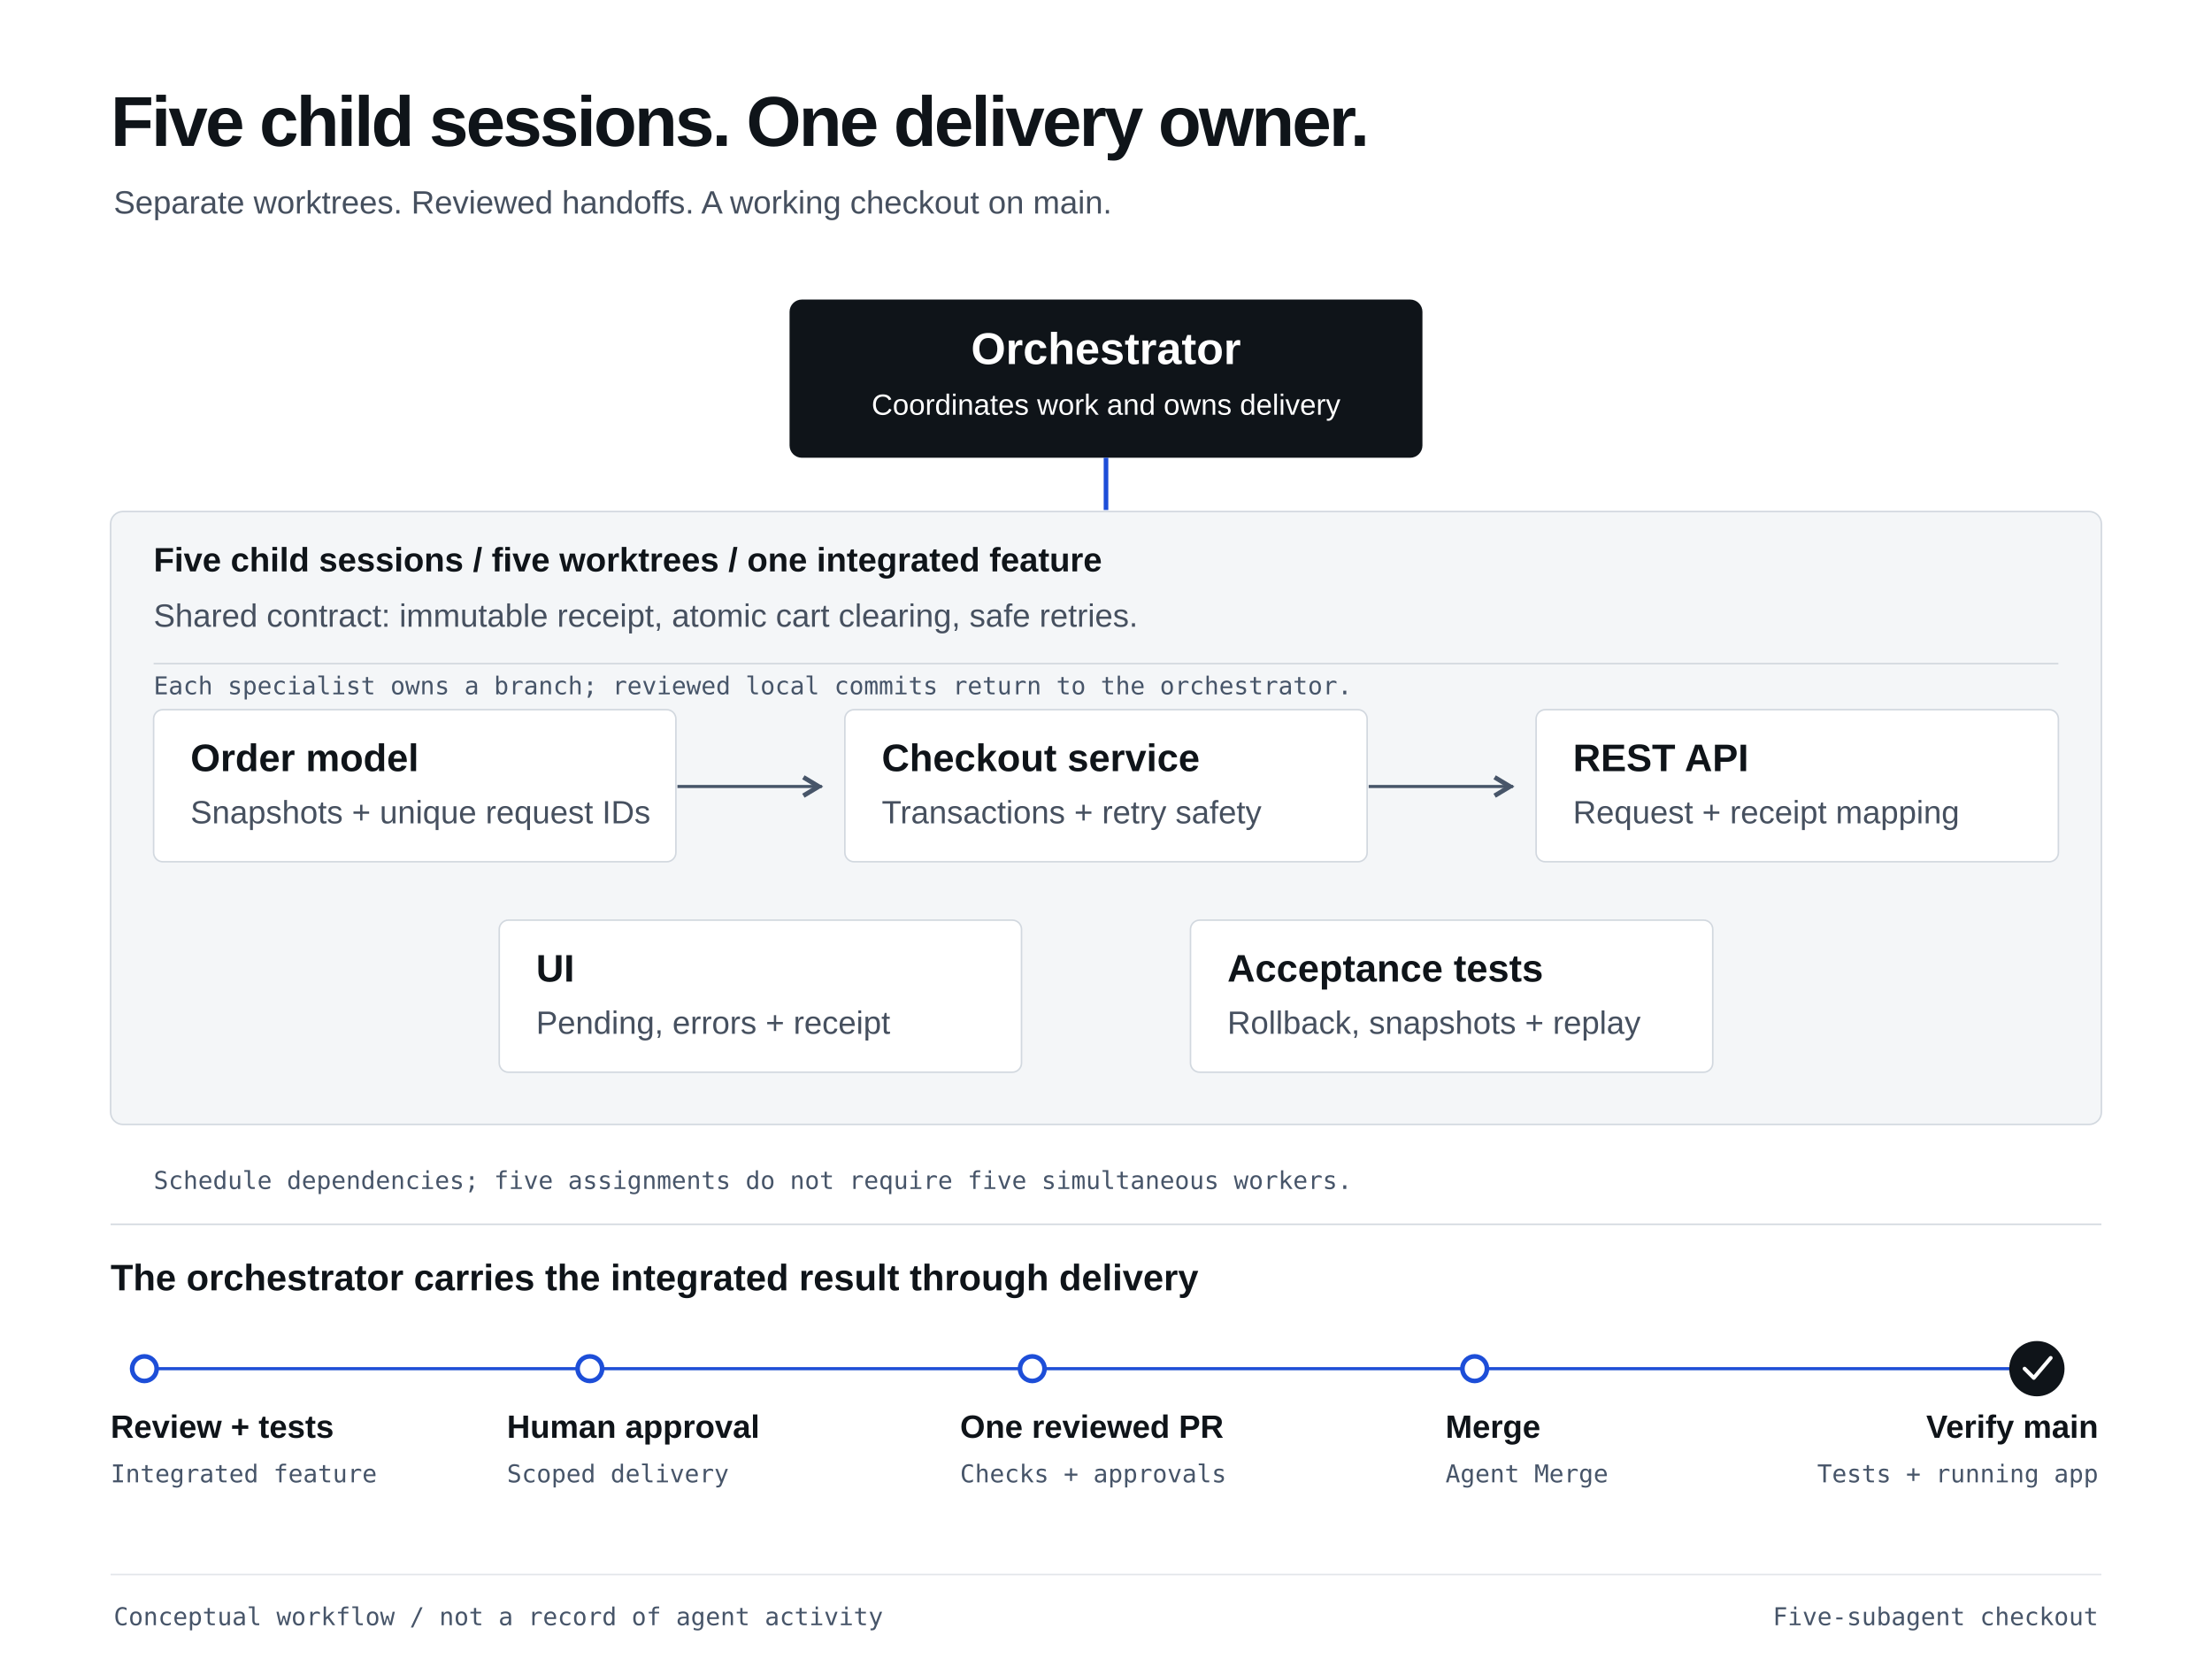
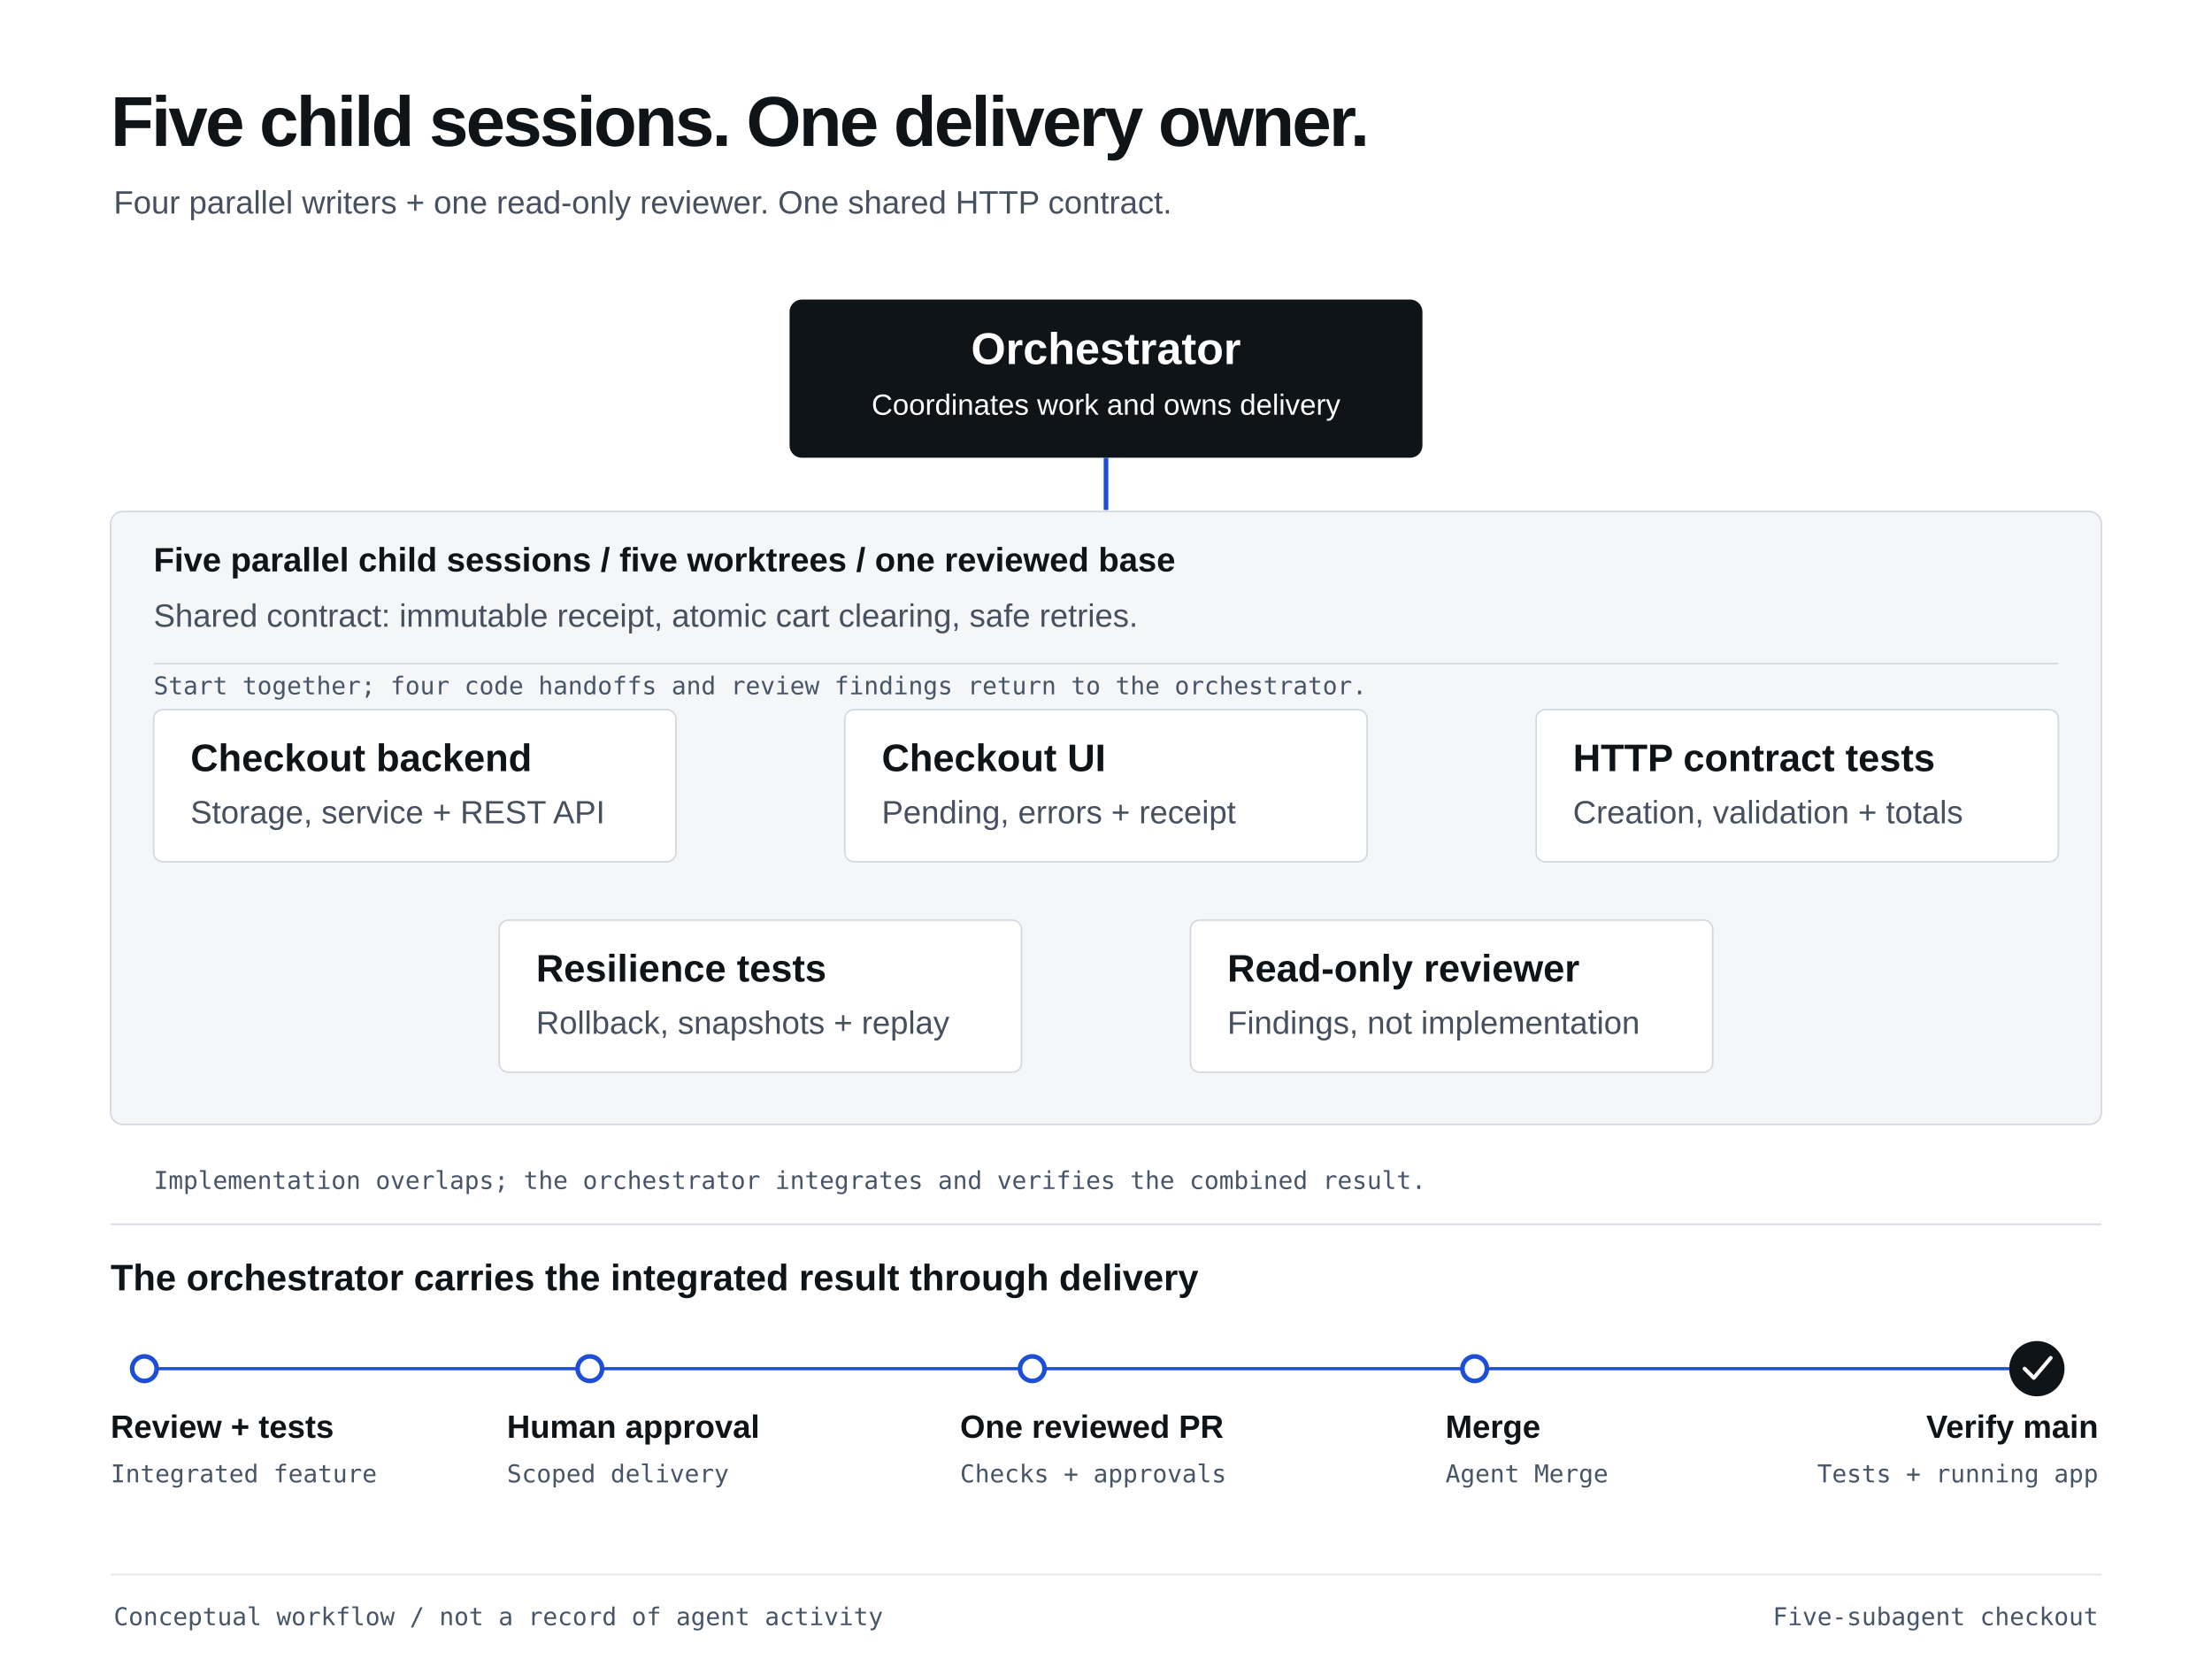
<svg xmlns="http://www.w3.org/2000/svg" width="1440" height="1080" viewBox="0 0 1440 1080" role="img" aria-labelledby="title desc">
  <defs>
-     <marker id="arrow" markerWidth="9" markerHeight="9" refX="7" refY="4" orient="auto">
-       <path d="m1 1 5 3-5 3" fill="none" stroke="#475569" stroke-width="1.5" />
-     </marker>
    <marker id="blue-arrow" markerWidth="9" markerHeight="9" refX="7" refY="4" orient="auto">
      <path d="m1 1 5 3-5 3" fill="none" stroke="#1d4ed8" stroke-width="1.5" />
    </marker>
    <style>
      text{font-family:"Schibsted Grotesk",Arial,sans-serif;fill:#0f1419}
      .body{font-family:"Hanken Grotesk",Arial,sans-serif;font-size:21px;fill:#46505f}
      .mono{font-family:"JetBrains Mono",monospace;font-size:16px;fill:#475569}
-       .link{fill:none;stroke:#475569;stroke-width:2}
    </style>
  </defs>
  <path fill="#fff" d="M0 0h1440v1080H0z" />
  <text x="72" y="95" font-size="46" font-weight="800" letter-spacing="-1.6">Five child sessions. One delivery owner.</text>
-   <text x="74" y="139" class="body">Separate worktrees. Reviewed handoffs. A working checkout on main.</text>
+   <text x="74" y="139" class="body">Four parallel writers + one read-only reviewer. One shared HTTP contract.</text>
  <rect x="514" y="195" width="412" height="103" rx="8" fill="#0f1419" />
  <text x="720" y="237" text-anchor="middle" style="fill:#fff" font-size="29" font-weight="700">Orchestrator</text>
  <text x="720" y="270" text-anchor="middle" style="fill:#fff" font-size="19">Coordinates work and owns delivery</text>
  <path d="M720 298v34" stroke="#1d4ed8" stroke-width="3" />
  <rect x="72" y="333" width="1296" height="399" rx="8" fill="#f4f6f8" stroke="#d2d8df" />
-   <text x="100" y="372" font-size="22" font-weight="700">Five child sessions / five worktrees / one integrated feature</text>
+   <text x="100" y="372" font-size="22" font-weight="700">Five parallel child sessions / five worktrees / one reviewed base</text>
  <text x="100" y="408" class="body">Shared contract: immutable receipt, atomic cart clearing, safe retries.</text>
  <path d="M100 432h1240" stroke="#d2d8df" />
-   <text x="100" y="452" class="mono">Each specialist owns a branch; reviewed local commits return to the orchestrator.</text>
+   <text x="100" y="452" class="mono">Start together; four code handoffs and review findings return to the orchestrator.</text>
  <g fill="#fff" stroke="#d2d8df">
    <rect x="100" y="462" width="340" height="99" rx="6" />
    <rect x="550" y="462" width="340" height="99" rx="6" />
    <rect x="1000" y="462" width="340" height="99" rx="6" />
    <rect x="325" y="599" width="340" height="99" rx="6" />
    <rect x="775" y="599" width="340" height="99" rx="6" />
  </g>
-   <text x="124" y="502" font-size="25" font-weight="700">Order model</text>
-   <text x="124" y="536" class="body">Snapshots + unique request IDs</text>
-   <text x="574" y="502" font-size="25" font-weight="700">Checkout service</text>
-   <text x="574" y="536" class="body">Transactions + retry safety</text>
-   <text x="1024" y="502" font-size="25" font-weight="700">REST API</text>
-   <text x="1024" y="536" class="body">Request + receipt mapping</text>
-   <path d="M441 512h94" class="link" marker-end="url(#arrow)" />
-   <path d="M891 512h94" class="link" marker-end="url(#arrow)" />
-   <text x="349" y="639" font-size="25" font-weight="700">UI</text>
-   <text x="349" y="673" class="body">Pending, errors + receipt</text>
-   <text x="799" y="639" font-size="25" font-weight="700">Acceptance tests</text>
-   <text x="799" y="673" class="body">Rollback, snapshots + replay</text>
-   <text x="100" y="774" class="mono">Schedule dependencies; five assignments do not require five simultaneous workers.</text>
+   <text x="124" y="502" font-size="25" font-weight="700">Checkout backend</text>
+   <text x="124" y="536" class="body">Storage, service + REST API</text>
+   <text x="574" y="502" font-size="25" font-weight="700">Checkout UI</text>
+   <text x="574" y="536" class="body">Pending, errors + receipt</text>
+   <text x="1024" y="502" font-size="25" font-weight="700">HTTP contract tests</text>
+   <text x="1024" y="536" class="body">Creation, validation + totals</text>
+   <text x="349" y="639" font-size="25" font-weight="700">Resilience tests</text>
+   <text x="349" y="673" class="body">Rollback, snapshots + replay</text>
+   <text x="799" y="639" font-size="25" font-weight="700">Read-only reviewer</text>
+   <text x="799" y="673" class="body">Findings, not implementation</text>
+   <text x="100" y="774" class="mono">Implementation overlaps; the orchestrator integrates and verifies the combined result.</text>
  <path d="M72 797h1296" stroke="#d2d8df" />
  <text x="72" y="840" font-size="24" font-weight="700">The orchestrator carries the integrated result through delivery</text>
  <path d="M93 891h1229" stroke="#d2d8df" stroke-width="2" />
  <path d="M93 891h1229" fill="none" stroke="#1d4ed8" stroke-width="2" marker-end="url(#blue-arrow)" />
  <g fill="#fff" stroke="#1d4ed8" stroke-width="3">
    <circle cx="94" cy="891" r="8" />
    <circle cx="384" cy="891" r="8" />
    <circle cx="672" cy="891" r="8" />
    <circle cx="960" cy="891" r="8" />
  </g>
  <circle cx="1326" cy="891" r="18" fill="#0f1419" />
  <path d="m1318 891 6 6 11-13" fill="none" stroke="#fff" stroke-width="2.5" stroke-linecap="round" stroke-linejoin="round" />
  <text x="72" y="936" font-size="21" font-weight="700">Review + tests</text>
  <text x="72" y="965" class="mono">Integrated feature</text>
  <text x="330" y="936" font-size="21" font-weight="700">Human approval</text>
  <text x="330" y="965" class="mono">Scoped delivery</text>
  <text x="625" y="936" font-size="21" font-weight="700">One reviewed PR</text>
  <text x="625" y="965" class="mono">Checks + approvals</text>
  <text x="941" y="936" font-size="21" font-weight="700">Merge</text>
  <text x="941" y="965" class="mono">Agent Merge</text>
  <text x="1366" y="936" text-anchor="end" font-size="21" font-weight="700">Verify main</text>
  <text x="1366" y="965" text-anchor="end" class="mono">Tests + running app</text>
  <path d="M72 1025h1296" stroke="#e2e6ea" />
  <text x="74" y="1058" class="mono">Conceptual workflow / not a record of agent activity</text>
  <text x="1366" y="1058" text-anchor="end" class="mono">Five-subagent checkout</text>
</svg>
